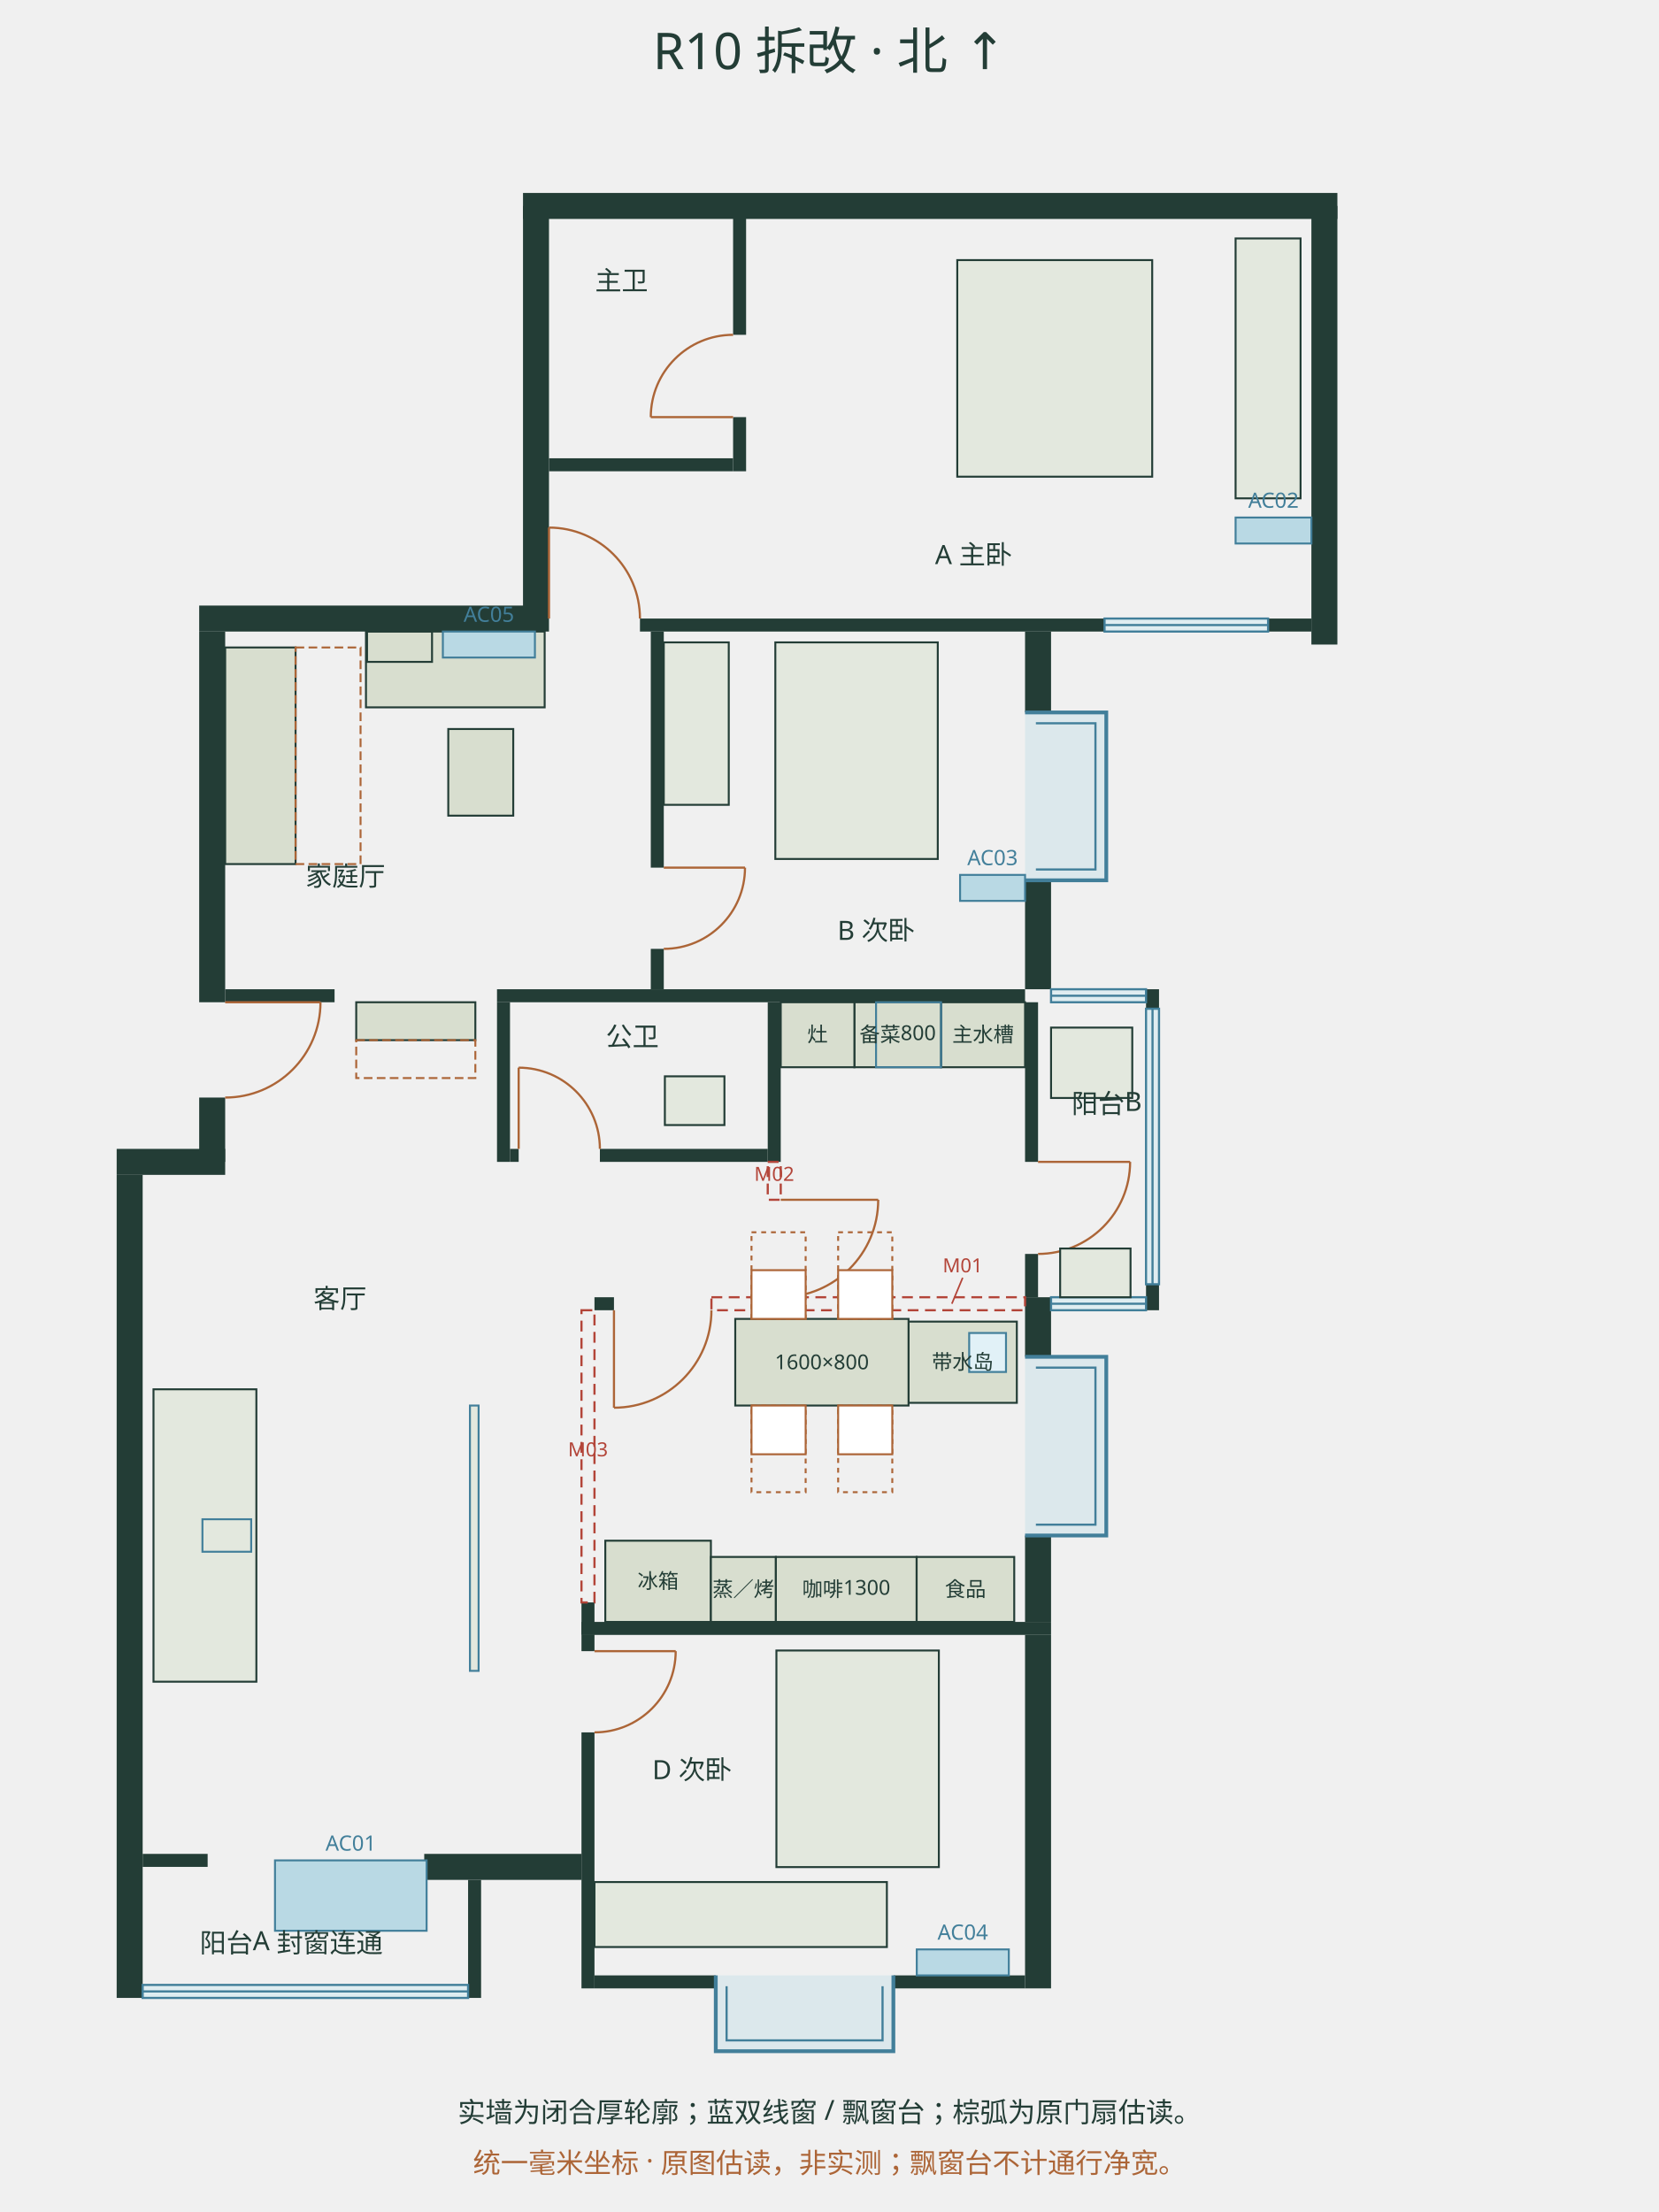
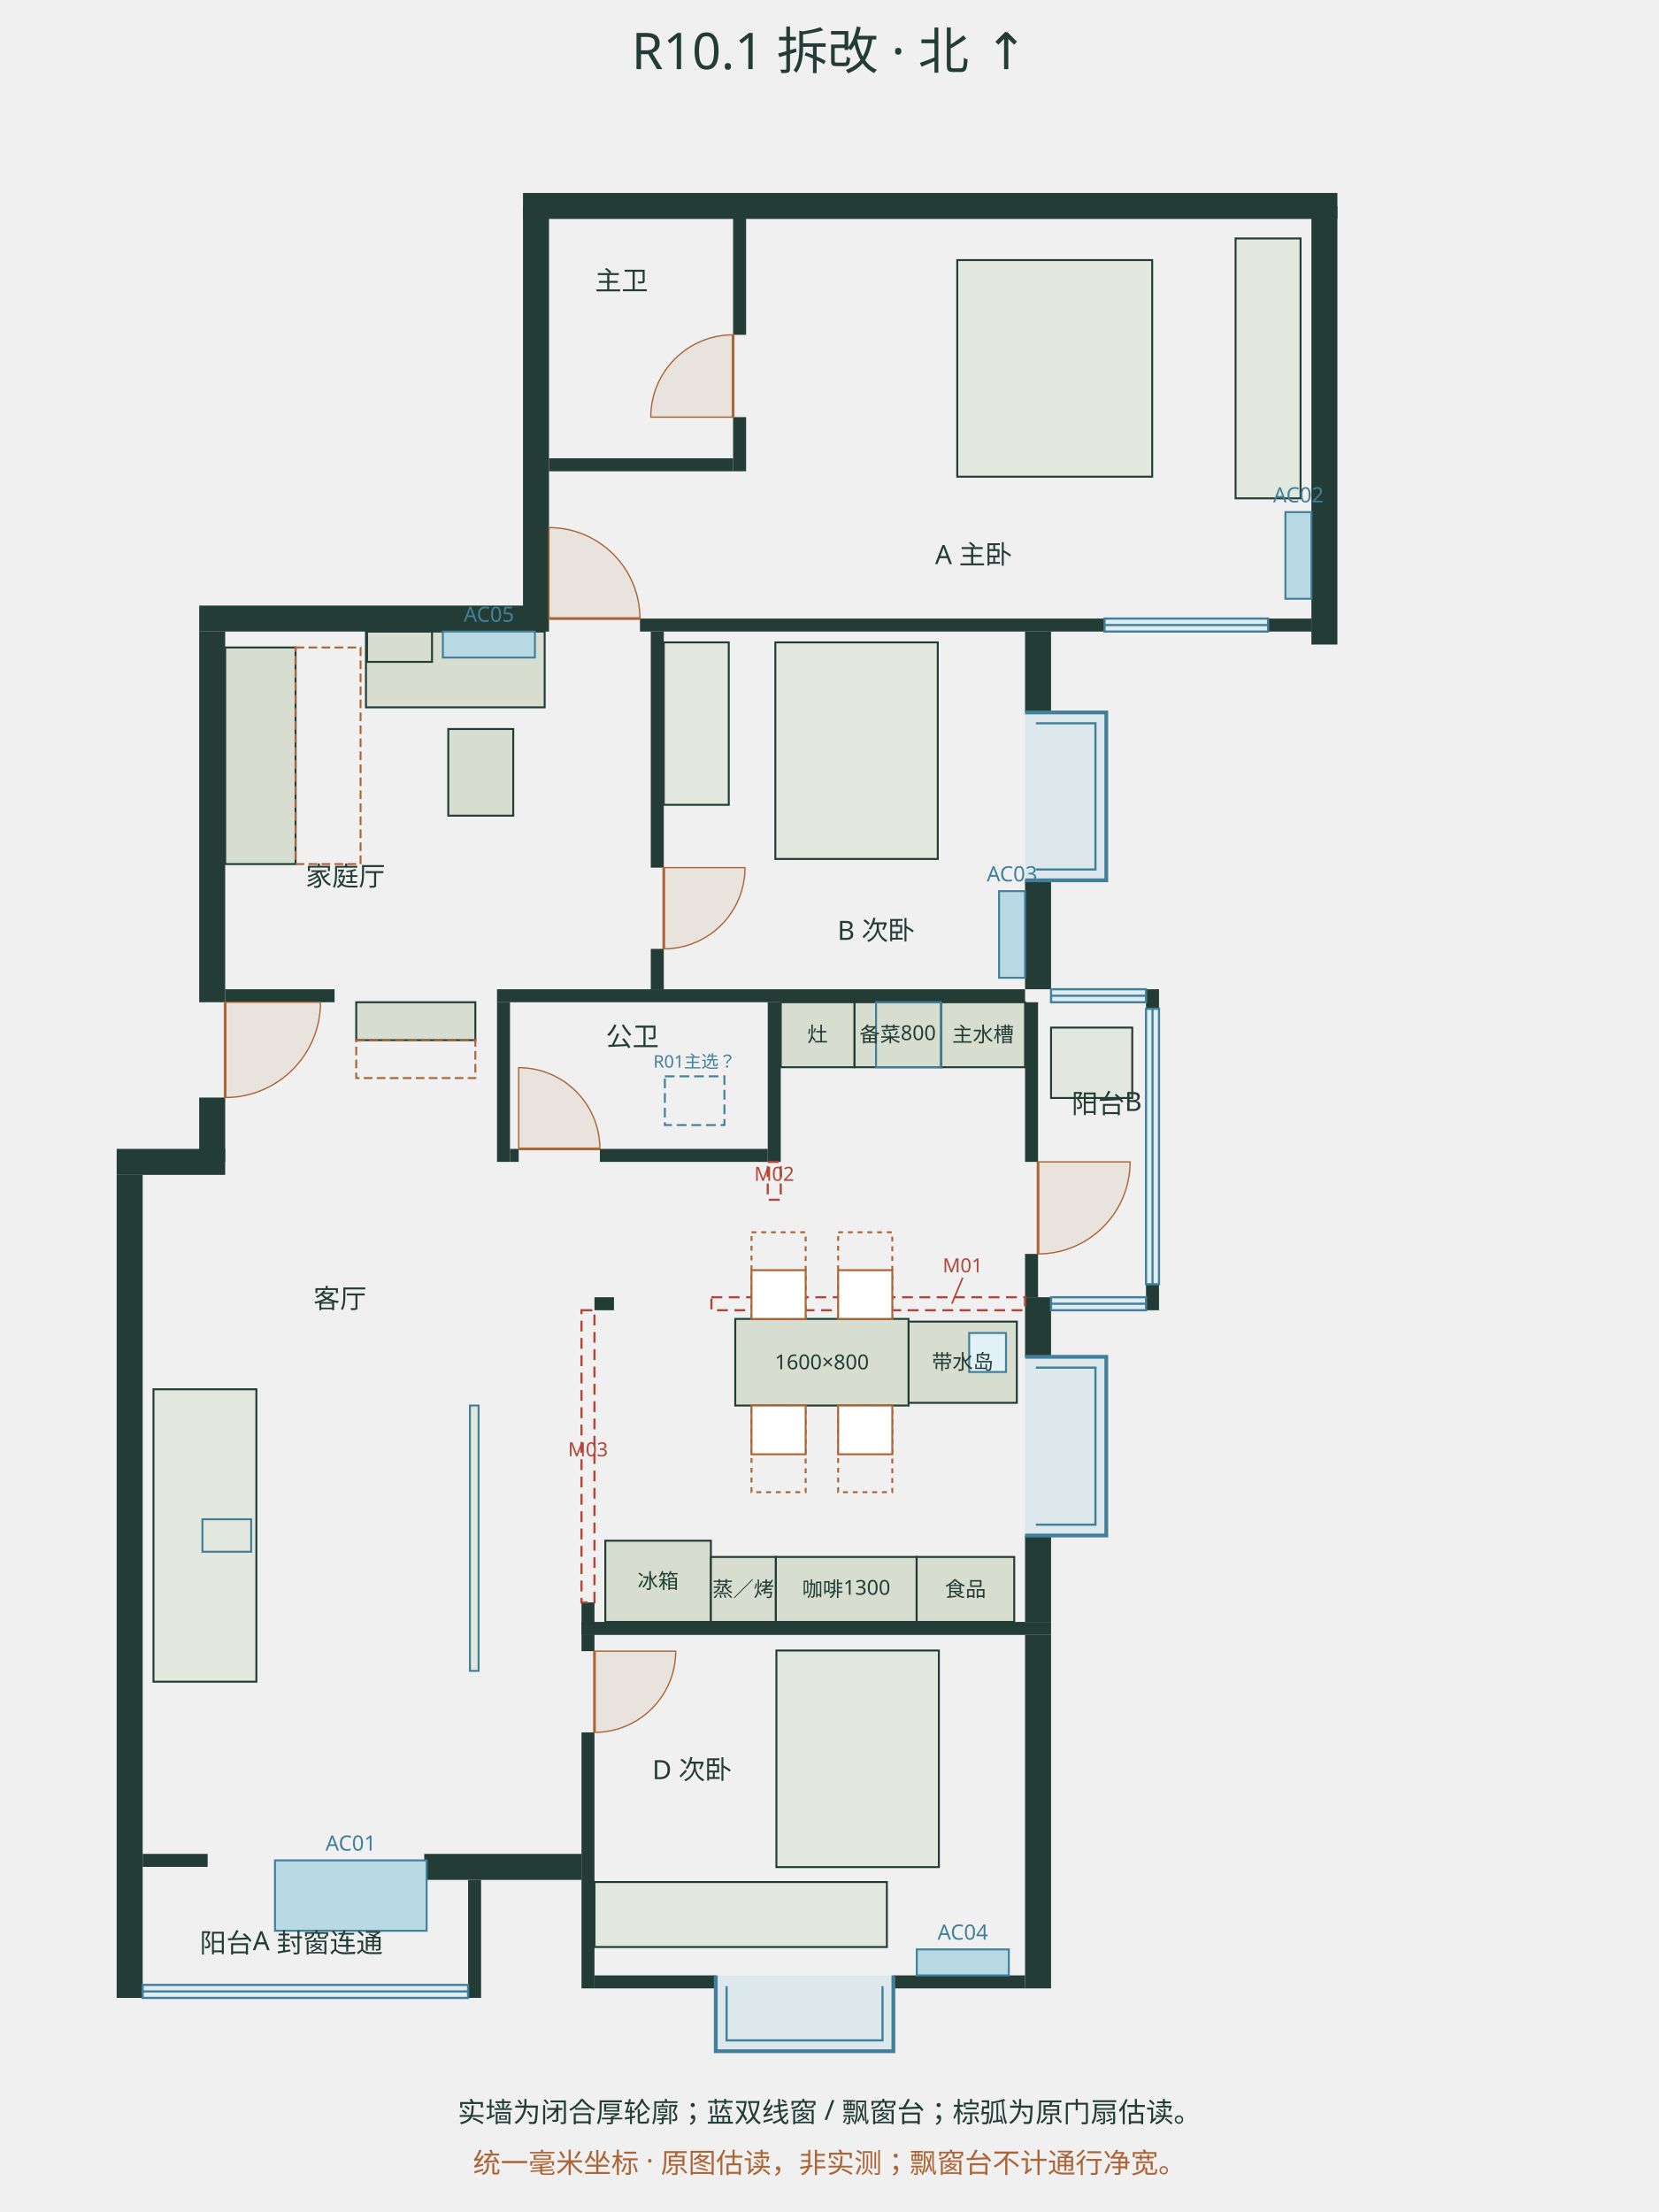
- <svg xmlns="http://www.w3.org/2000/svg" viewBox="0 0 720 960" role="img" aria-label="R10 拆改 · 北 ↑">
+ <svg xmlns="http://www.w3.org/2000/svg" viewBox="0 0 720 960" role="img" aria-label="R10.1 拆改 · 北 ↑">
  <g font-family="Microsoft YaHei, sans-serif">
-     <text x="360.0" y="30" font-size="22" fill="#233d36" text-anchor="middle">R10 拆改 · 北 ↑</text>
-     <g data-model="e076298a32307d32d8c153a516c94fb05d81f4c542994ed85874554e8a292c61" transform="translate(258 563) scale(0.047)">
+     <text x="360.0" y="30" font-size="22" fill="#233d36" text-anchor="middle">R10.1 拆改 · 北 ↑</text>
+     <g data-model="a398ea4fa54fd755995154d0015040b848deebf1966e73c0f9668fc84c76d69b" transform="translate(258 563) scale(0.047)">
      <g stroke-width="20">
        <g data-wall="A_north" data-box="-660,-10197,7520,240">
          <rect x="-660" y="-10197" width="7520" height="240" fill="#233d36" stroke="none" stroke-dasharray="" />
        </g>
        <g data-wall="A_west" data-box="-660,-10077,240,3810">
          <rect x="-660" y="-10077" width="240" height="3810" fill="#233d36" stroke="none" stroke-dasharray="" />
        </g>
        <g data-wall="A_east" data-box="6620,-10077,240,4050">
          <rect x="6620" y="-10077" width="240" height="4050" fill="#233d36" stroke="none" stroke-dasharray="" />
        </g>
        <g data-wall="A_south1" data-box="420,-6267,4290,120">
          <rect x="420" y="-6267" width="4290" height="120" fill="#233d36" stroke="none" stroke-dasharray="" />
        </g>
        <g data-wall="A_south2" data-box="6220,-6267,400,120">
          <rect x="6220" y="-6267" width="400" height="120" fill="#233d36" stroke="none" stroke-dasharray="" />
        </g>
        <g data-wall="family_north" data-box="-3650,-6387,3230,240">
          <rect x="-3650" y="-6387" width="3230" height="240" fill="#233d36" stroke="none" stroke-dasharray="" />
        </g>
        <g data-wall="family_west" data-box="-3650,-6147,240,3423">
          <rect x="-3650" y="-6147" width="240" height="3423" fill="#233d36" stroke="none" stroke-dasharray="" />
        </g>
        <g data-wall="master_bath_east1" data-box="1280,-10077,120,1190">
          <rect x="1280" y="-10077" width="120" height="1190" fill="#233d36" stroke="none" stroke-dasharray="" />
        </g>
        <g data-wall="master_bath_east2" data-box="1280,-8127,120,500">
          <rect x="1280" y="-8127" width="120" height="500" fill="#233d36" stroke="none" stroke-dasharray="" />
        </g>
        <g data-wall="master_bath_south" data-box="-420,-7747,1700,120">
          <rect x="-420" y="-7747" width="1700" height="120" fill="#233d36" stroke="none" stroke-dasharray="" />
        </g>
        <g data-wall="B_west1" data-box="520,-6147,120,2180">
          <rect x="520" y="-6147" width="120" height="2180" fill="#233d36" stroke="none" stroke-dasharray="" />
        </g>
        <g data-wall="B_west2" data-box="520,-3217,120,373">
          <rect x="520" y="-3217" width="120" height="373" fill="#233d36" stroke="none" stroke-dasharray="" />
        </g>
        <g data-wall="B_east1" data-box="3976,-6147,240,747">
          <rect x="3976" y="-6147" width="240" height="747" fill="#233d36" stroke="none" stroke-dasharray="" />
        </g>
        <g data-wall="B_east2" data-box="3976,-3850,240,1006">
          <rect x="3976" y="-3850" width="240" height="1006" fill="#233d36" stroke="none" stroke-dasharray="" />
        </g>
        <g data-wall="bath_kitchen_north" data-box="-900,-2844,4876,120">
          <rect x="-900" y="-2844" width="4876" height="120" fill="#233d36" stroke="none" stroke-dasharray="" />
        </g>
        <g data-wall="entry_return" data-box="-3410,-2844,1010,120">
          <rect x="-3410" y="-2844" width="1010" height="120" fill="#233d36" stroke="none" stroke-dasharray="" />
        </g>
        <g data-wall="entry_lower" data-box="-3650,-1844,240,594">
          <rect x="-3650" y="-1844" width="240" height="594" fill="#233d36" stroke="none" stroke-dasharray="" />
        </g>
        <g data-wall="entry_step" data-box="-4412,-1370,1002,240">
          <rect x="-4412" y="-1370" width="1002" height="240" fill="#233d36" stroke="none" stroke-dasharray="" />
        </g>
        <g data-wall="living_west" data-box="-4412,-1130,240,7600">
          <rect x="-4412" y="-1130" width="240" height="7600" fill="#233d36" stroke="none" stroke-dasharray="" />
        </g>
        <g data-wall="bath_west" data-box="-900,-2724,120,1474">
          <rect x="-900" y="-2724" width="120" height="1474" fill="#233d36" stroke="none" stroke-dasharray="" />
        </g>
        <g data-wall="bath_south1" data-box="-780,-1370,80,120">
          <rect x="-780" y="-1370" width="80" height="120" fill="#233d36" stroke="none" stroke-dasharray="" />
        </g>
        <g data-wall="bath_south2" data-box="50,-1370,1550,120">
          <rect x="50" y="-1370" width="1550" height="120" fill="#233d36" stroke="none" stroke-dasharray="" />
        </g>
        <g data-wall="bath_east" data-box="1600,-2724,120,1474">
          <rect x="1600" y="-2724" width="120" height="1474" fill="#233d36" stroke="none" stroke-dasharray="" />
        </g>
        <g data-wall="balconyB_div1" data-box="3976,-2724,120,1474">
          <rect x="3976" y="-2724" width="120" height="1474" fill="#233d36" stroke="none" stroke-dasharray="" />
        </g>
        <g data-wall="balconyB_div2" data-box="3976,-400,120,400">
          <rect x="3976" y="-400" width="120" height="400" fill="#233d36" stroke="none" stroke-dasharray="" />
        </g>
        <g data-wall="balconyB_NE" data-box="5093,-2844,120,180">
          <rect x="5093" y="-2844" width="120" height="180" fill="#233d36" stroke="none" stroke-dasharray="" />
        </g>
        <g data-wall="balconyB_SE" data-box="5093,-120,120,240">
          <rect x="5093" y="-120" width="120" height="240" fill="#233d36" stroke="none" stroke-dasharray="" />
        </g>
        <g data-wall="C_north_end" data-box="0,0,180,120">
          <rect x="0" y="0" width="180" height="120" fill="#233d36" stroke="none" stroke-dasharray="" />
        </g>
        <g data-wall="C_east1" data-box="3976,0,240,550">
          <rect x="3976" y="0" width="240" height="550" fill="#233d36" stroke="none" stroke-dasharray="" />
        </g>
        <g data-wall="C_east2" data-box="3976,2200,240,798">
          <rect x="3976" y="2200" width="240" height="798" fill="#233d36" stroke="none" stroke-dasharray="" />
        </g>
        <g data-wall="CD" data-box="-120,2998,4336,120">
          <rect x="-120" y="2998" width="4336" height="120" fill="#233d36" stroke="none" stroke-dasharray="" />
        </g>
        <g data-wall="C_west_end" data-box="-120,2818,120,300">
          <rect x="-120" y="2818" width="120" height="300" fill="#233d36" stroke="none" stroke-dasharray="" />
        </g>
        <g data-wall="D_west1" data-box="-120,3118,120,150">
          <rect x="-120" y="3118" width="120" height="150" fill="#233d36" stroke="none" stroke-dasharray="" />
        </g>
        <g data-wall="D_west2" data-box="-120,4018,120,2364">
          <rect x="-120" y="4018" width="120" height="2364" fill="#233d36" stroke="none" stroke-dasharray="" />
        </g>
        <g data-wall="D_east" data-box="3976,3118,240,3264">
          <rect x="3976" y="3118" width="240" height="3264" fill="#233d36" stroke="none" stroke-dasharray="" />
        </g>
        <g data-wall="D_south1" data-box="0,6262,1120,120">
          <rect x="0" y="6262" width="1120" height="120" fill="#233d36" stroke="none" stroke-dasharray="" />
        </g>
        <g data-wall="D_south2" data-box="2760,6262,1216,120">
          <rect x="2760" y="6262" width="1216" height="120" fill="#233d36" stroke="none" stroke-dasharray="" />
        </g>
        <g data-wall="balconyA_head1" data-box="-4172,5140,600,120">
          <rect x="-4172" y="5140" width="600" height="120" fill="#233d36" stroke="none" stroke-dasharray="" />
        </g>
        <g data-wall="balconyA_head2" data-box="-1572,5140,1452,240">
          <rect x="-1572" y="5140" width="1452" height="240" fill="#233d36" stroke="none" stroke-dasharray="" />
        </g>
        <g data-wall="balconyA_east" data-box="-1167,5380,120,1090">
          <rect x="-1167" y="5380" width="120" height="1090" fill="#233d36" stroke="none" stroke-dasharray="" />
        </g>
-         <g data-opening="former_C_door" data-kind="removed_door" data-box="180,0,900,120">
-           <polyline points="180,120 180,1020" fill="none" stroke="#ac6537" stroke-width="20" stroke-dasharray="" />
-           <path d="M1080,120 A900,900 0 0 1 180,1020" fill="none" stroke="#ac6537" />
-         </g>
-         <g data-opening="former_kitchen_door" data-kind="removed_door" data-box="1600,-900,120,900">
-           <polyline points="1720,-900 2620,-900" fill="none" stroke="#ac6537" stroke-width="20" stroke-dasharray="" />
-           <path d="M1720,0 A900,900 0 0 0 2620,-900" fill="none" stroke="#ac6537" />
-         </g>
+         <g data-opening="former_C_door" data-kind="removed_door" data-box="180,0,900,120" />
+         <g data-opening="former_kitchen_door" data-kind="removed_door" data-box="1600,-900,120,900" />
        <g data-opening="A_door" data-kind="door" data-box="-420,-6267,840,120">
-           <polyline points="-420,-6267 -420,-7107" fill="none" stroke="#ac6537" stroke-width="20" stroke-dasharray="" />
-           <path d="M420,-6267 A840,840 0 0 0 -420,-7107" fill="none" stroke="#ac6537" />
+           <path data-door-sweep="A_door" d="M-420,-6267 L-420,-7107.0 A840,840 0 0 1 420.0,-6267.0 Z" fill="#ac6537" fill-opacity=".09" stroke="#ac6537" stroke-width="12" />
+           <polyline points="-420,-6267 420.0,-6267.0" fill="none" stroke="#ac6537" stroke-width="25" stroke-dasharray="" />
        </g>
        <g data-opening="A_window" data-kind="window" data-box="4710,-6267,1510,120">
          <rect x="4710" y="-6267" width="1510" height="120" fill="#dfedf1" stroke="#427f9a" stroke-dasharray="" />
          <polyline points="4710,-6207.0 6220,-6207.0" fill="none" stroke="#427f9a" stroke-width="20" stroke-dasharray="" />
        </g>
        <g data-opening="master_bath_door" data-kind="door" data-box="1280,-8887,120,760">
-           <polyline points="1280,-8127 520,-8127" fill="none" stroke="#ac6537" stroke-width="20" stroke-dasharray="" />
-           <path d="M1280,-8887 A760,760 0 0 0 520,-8127" fill="none" stroke="#ac6537" />
+           <path data-door-sweep="master_bath_door" d="M1280,-8127 L520.0,-8127.0 A760,760 0 0 1 1280,-8887.0 Z" fill="#ac6537" fill-opacity=".09" stroke="#ac6537" stroke-width="12" />
+           <polyline points="1280,-8127 1280,-8887.0" fill="none" stroke="#ac6537" stroke-width="25" stroke-dasharray="" />
        </g>
        <g data-opening="B_door" data-kind="door" data-box="520,-3967,120,750">
-           <polyline points="640,-3967 1390,-3967" fill="none" stroke="#ac6537" stroke-width="20" stroke-dasharray="" />
-           <path d="M640,-3217 A750,750 0 0 0 1390,-3967" fill="none" stroke="#ac6537" />
+           <path data-door-sweep="B_door" d="M640,-3967 L1390.0,-3967.0 A750,750 0 0 1 640.0,-3217.0 Z" fill="#ac6537" fill-opacity=".09" stroke="#ac6537" stroke-width="12" />
+           <polyline points="640,-3967 640.0,-3217.0" fill="none" stroke="#ac6537" stroke-width="25" stroke-dasharray="" />
        </g>
        <g data-opening="entry" data-kind="door" data-box="-3650,-2724,240,880">
-           <polyline points="-3410,-2724 -2530,-2724" fill="none" stroke="#ac6537" stroke-width="20" stroke-dasharray="" />
-           <path d="M-3410,-1844 A880,880 0 0 0 -2530,-2724" fill="none" stroke="#ac6537" />
+           <path data-door-sweep="entry" d="M-3410,-2724 L-2530.0,-2724.0 A880,880 0 0 1 -3410.0,-1844.0 Z" fill="#ac6537" fill-opacity=".09" stroke="#ac6537" stroke-width="12" />
+           <polyline points="-3410,-2724 -3410.0,-1844.0" fill="none" stroke="#ac6537" stroke-width="25" stroke-dasharray="" />
        </g>
        <g data-opening="bath_door" data-kind="door" data-box="-700,-1370,750,120">
-           <polyline points="-700,-1370 -700,-2120" fill="none" stroke="#ac6537" stroke-width="20" stroke-dasharray="" />
-           <path d="M50,-1370 A750,750 0 0 0 -700,-2120" fill="none" stroke="#ac6537" />
+           <path data-door-sweep="bath_door" d="M-700,-1370 L-700.0,-2120.0 A750,750 0 0 1 50.0,-1370.0 Z" fill="#ac6537" fill-opacity=".09" stroke="#ac6537" stroke-width="12" />
+           <polyline points="-700,-1370 50.0,-1370.0" fill="none" stroke="#ac6537" stroke-width="25" stroke-dasharray="" />
        </g>
        <g data-opening="balconyB_door" data-kind="door" data-box="3976,-1250,120,850">
-           <polyline points="4096,-1250 4946,-1250" fill="none" stroke="#ac6537" stroke-width="20" stroke-dasharray="" />
-           <path d="M4096,-400 A850,850 0 0 0 4946,-1250" fill="none" stroke="#ac6537" />
+           <path data-door-sweep="balconyB_door" d="M4096,-1250 L4946.0,-1250.0 A850,850 0 0 1 4096.0,-400.0 Z" fill="#ac6537" fill-opacity=".09" stroke="#ac6537" stroke-width="12" />
+           <polyline points="4096,-1250 4096.0,-400.0" fill="none" stroke="#ac6537" stroke-width="25" stroke-dasharray="" />
        </g>
        <g data-opening="D_door" data-kind="door" data-box="-120,3268,120,750">
-           <polyline points="0,3268 750,3268" fill="none" stroke="#ac6537" stroke-width="20" stroke-dasharray="" />
-           <path d="M0,4018 A750,750 0 0 0 750,3268" fill="none" stroke="#ac6537" />
+           <path data-door-sweep="D_door" d="M0,3268 L750.0,3268.0 A750,750 0 0 1 4.5924254968025744e-14,4018.0 Z" fill="#ac6537" fill-opacity=".09" stroke="#ac6537" stroke-width="12" />
+           <polyline points="0,3268 4.5924254968025744e-14,4018.0" fill="none" stroke="#ac6537" stroke-width="25" stroke-dasharray="" />
        </g>
        <g data-opening="balconyA_connection" data-kind="connected" data-box="-3572,5140,2000,120" />
        <g data-opening="balconyB_north" data-kind="window" data-box="4216,-2844,877,120">
          <rect x="4216" y="-2844" width="877" height="120" fill="#dfedf1" stroke="#427f9a" stroke-dasharray="" />
          <polyline points="4216,-2784.0 5093,-2784.0" fill="none" stroke="#427f9a" stroke-width="20" stroke-dasharray="" />
        </g>
        <g data-opening="balconyB_east" data-kind="window" data-box="5093,-2664,120,2544">
          <rect x="5093" y="-2664" width="120" height="2544" fill="#dfedf1" stroke="#427f9a" stroke-dasharray="" />
          <polyline points="5153.0,-2664 5153.0,-120" fill="none" stroke="#427f9a" stroke-width="20" stroke-dasharray="" />
        </g>
        <g data-opening="balconyB_south" data-kind="window" data-box="4216,0,877,120">
          <rect x="4216" y="0" width="877" height="120" fill="#dfedf1" stroke="#427f9a" stroke-dasharray="" />
          <polyline points="4216,60.0 5093,60.0" fill="none" stroke="#427f9a" stroke-width="20" stroke-dasharray="" />
        </g>
        <g data-opening="balconyA_south" data-kind="window" data-box="-4172,6350,3005,120">
          <rect x="-4172" y="6350" width="3005" height="120" fill="#dfedf1" stroke="#427f9a" stroke-dasharray="" />
          <polyline points="-4172,6410.0 -1167,6410.0" fill="none" stroke="#427f9a" stroke-width="20" stroke-dasharray="" />
        </g>
        <g data-opening="B_bay" data-kind="bay_east" data-box="3976,-5400,750,1550">
          <rect x="3976" y="-5400" width="750" height="1550" fill="#dce8ec" stroke="none" stroke-dasharray="" />
          <polyline points="3976,-5400 4726,-5400 4726,-3850 3976,-3850" fill="none" stroke="#427f9a" stroke-width="35" stroke-dasharray="" />
          <polyline points="4076,-5300 4626,-5300 4626,-3950 4076,-3950" fill="none" stroke="#427f9a" stroke-width="20" stroke-dasharray="" />
        </g>
        <g data-opening="C_bay" data-kind="bay_east" data-box="3976,550,750,1650">
          <rect x="3976" y="550" width="750" height="1650" fill="#dce8ec" stroke="none" stroke-dasharray="" />
          <polyline points="3976,550 4726,550 4726,2200 3976,2200" fill="none" stroke="#427f9a" stroke-width="35" stroke-dasharray="" />
          <polyline points="4076,650 4626,650 4626,2100 4076,2100" fill="none" stroke="#427f9a" stroke-width="20" stroke-dasharray="" />
        </g>
        <g data-opening="D_bay" data-kind="bay_south" data-box="1120,6262,1640,700">
          <rect x="1120" y="6262" width="1640" height="700" fill="#dce8ec" stroke="none" stroke-dasharray="" />
          <polyline points="1120,6262 1120,6962 2760,6962 2760,6262" fill="none" stroke="#427f9a" stroke-width="35" stroke-dasharray="" />
          <polyline points="1220,6362 1220,6862 2660,6862 2660,6362" fill="none" stroke="#427f9a" stroke-width="20" stroke-dasharray="" />
        </g>
        <g data-removal="M01" data-box="1080,0,2896,120">
          <rect x="1080" y="0" width="2896" height="120" fill="none" stroke="#b34539" stroke-dasharray="100 60" />
        </g>
        <text x="2528.0" y="60.0" font-size="180" fill="#b34539" text-anchor="middle">M01</text>
        <g data-removal="M02" data-box="1600,-1250,120,350">
          <rect x="1600" y="-1250" width="120" height="350" fill="none" stroke="#b34539" stroke-dasharray="100 60" />
        </g>
        <text x="1660.0" y="-1075.0" font-size="180" fill="#b34539" text-anchor="middle">M02</text>
        <g data-removal="M03" data-box="-120,120,120,2698">
          <rect x="-120" y="120" width="120" height="2698" fill="none" stroke="#b34539" stroke-dasharray="100 60" />
        </g>
        <text x="-60.0" y="1469.0" font-size="180" fill="#b34539" text-anchor="middle">M03</text>
      </g>
      <g stroke-width="18">
        <g data-object="sink" data-box="3200,-2724,776,600">
          <rect x="3200" y="-2724" width="776" height="600" fill="#d8decf" stroke="#233d36" stroke-dasharray="" />
        </g>
        <g data-object="prep" data-box="2400,-2724,800,600">
          <rect x="2400" y="-2724" width="800" height="600" fill="#d8decf" stroke="#233d36" stroke-dasharray="" />
        </g>
        <g data-object="hob" data-box="1720,-2724,680,600">
          <rect x="1720" y="-2724" width="680" height="600" fill="#d8decf" stroke="#233d36" stroke-dasharray="" />
        </g>
        <g data-object="island" data-box="2900,225,1000,750">
          <rect x="2900" y="225" width="1000" height="750" fill="#d8decf" stroke="#233d36" stroke-dasharray="" />
        </g>
        <g data-object="fridge" data-box="100,2248,975,750">
          <rect x="100" y="2248" width="975" height="750" fill="#d8decf" stroke="#233d36" stroke-dasharray="" />
        </g>
        <g data-object="tower" data-box="1075,2398,600,600">
          <rect x="1075" y="2398" width="600" height="600" fill="#d8decf" stroke="#233d36" stroke-dasharray="" />
        </g>
        <g data-object="coffee" data-box="1675,2398,1300,600">
          <rect x="1675" y="2398" width="1300" height="600" fill="#d8decf" stroke="#233d36" stroke-dasharray="" />
        </g>
        <g data-object="pantry" data-box="2975,2398,901,600">
          <rect x="2975" y="2398" width="901" height="600" fill="#d8decf" stroke="#233d36" stroke-dasharray="" />
        </g>
        <g data-object="table4" data-box="1300,200,1600,800">
          <rect x="1300" y="200" width="1600" height="800" fill="#d8decf" stroke="#233d36" stroke-dasharray="" />
        </g>
        <g data-object="aux_sink" data-box="3460,330,340,360">
          <rect x="3460" y="330" width="340" height="360" fill="#e1f1f7" stroke="#427f9a" stroke-dasharray="" />
        </g>
        <g data-object="dishwasher" data-box="2600,-2724,600,600">
          <rect x="2600" y="-2724" width="600" height="600" fill="none" stroke="#427f9a" stroke-dasharray="" />
        </g>
        <g data-object="chair_pull_0" data-box="1450.0,-600,500,800">
          <rect x="1450.0" y="-600" width="500" height="800" fill="none" stroke="#ac6537" stroke-dasharray="45 45" />
        </g>
        <g data-object="chair_pull_1" data-box="2250.0,-600,500,800">
          <rect x="2250.0" y="-600" width="500" height="800" fill="none" stroke="#ac6537" stroke-dasharray="45 45" />
        </g>
        <g data-object="chair_pull_2" data-box="1450.0,1000,500,800">
          <rect x="1450.0" y="1000" width="500" height="800" fill="none" stroke="#ac6537" stroke-dasharray="45 45" />
        </g>
        <g data-object="chair_pull_3" data-box="2250.0,1000,500,800">
          <rect x="2250.0" y="1000" width="500" height="800" fill="none" stroke="#ac6537" stroke-dasharray="45 45" />
        </g>
        <g data-object="chair_seated_0" data-box="1450.0,-250,500,450">
          <rect x="1450.0" y="-250" width="500" height="450" fill="#fff" stroke="#ac6537" stroke-dasharray="" />
        </g>
        <g data-object="chair_seated_1" data-box="2250.0,-250,500,450">
          <rect x="2250.0" y="-250" width="500" height="450" fill="#fff" stroke="#ac6537" stroke-dasharray="" />
        </g>
        <g data-object="chair_seated_2" data-box="1450.0,1000,500,450">
          <rect x="1450.0" y="1000" width="500" height="450" fill="#fff" stroke="#ac6537" stroke-dasharray="" />
        </g>
        <g data-object="chair_seated_3" data-box="2250.0,1000,500,450">
          <rect x="2250.0" y="1000" width="500" height="450" fill="#fff" stroke="#ac6537" stroke-dasharray="" />
        </g>
        <text x="3588.0" y="-2359.0" font-size="190" fill="#233d36" text-anchor="middle">主水槽</text>
        <text x="2800.0" y="-2359.0" font-size="190" fill="#233d36" text-anchor="middle">备菜800</text>
        <text x="2060.0" y="-2359.0" font-size="190" fill="#233d36" text-anchor="middle">灶</text>
        <text x="3400.0" y="665.0" font-size="190" fill="#233d36" text-anchor="middle">带水岛</text>
        <text x="587.5" y="2688.0" font-size="190" fill="#233d36" text-anchor="middle">冰箱</text>
        <text x="1375.0" y="2763.0" font-size="190" fill="#233d36" text-anchor="middle">蒸／烤</text>
        <text x="2325.0" y="2763.0" font-size="190" fill="#233d36" text-anchor="middle">咖啡1300</text>
        <text x="3425.5" y="2763.0" font-size="190" fill="#233d36" text-anchor="middle">食品</text>
        <text x="2100.0" y="665.0" font-size="190" fill="#233d36" text-anchor="middle">1600×800</text>
        <g data-object="bedA" data-box="3350,-9577,1800,2000">
          <rect x="3350" y="-9577" width="1800" height="2000" fill="#e3e8de" stroke="#233d36" stroke-dasharray="" />
        </g>
        <g data-object="wardrobeA" data-box="5920,-9777,600,2400">
          <rect x="5920" y="-9777" width="600" height="2400" fill="#e3e8de" stroke="#233d36" stroke-dasharray="" />
        </g>
        <g data-object="bedB" data-box="1670,-6047,1500,2000">
          <rect x="1670" y="-6047" width="1500" height="2000" fill="#e3e8de" stroke="#233d36" stroke-dasharray="" />
        </g>
        <g data-object="wardrobeB" data-box="640,-6047,600,1500">
          <rect x="640" y="-6047" width="600" height="1500" fill="#e3e8de" stroke="#233d36" stroke-dasharray="" />
        </g>
        <g data-object="bedD" data-box="1680,3262,1500,2000">
          <rect x="1680" y="3262" width="1500" height="2000" fill="#e3e8de" stroke="#233d36" stroke-dasharray="" />
        </g>
        <g data-object="wardrobeD" data-box="0,5400,2700,600">
          <rect x="0" y="5400" width="2700" height="600" fill="#e3e8de" stroke="#233d36" stroke-dasharray="" />
        </g>
        <g data-object="sofa" data-box="-4072,850,950,2700">
          <rect x="-4072" y="850" width="950" height="2700" fill="#e3e8de" stroke="#233d36" stroke-dasharray="" />
        </g>
        <g data-object="screen" data-box="-1150,1000,80,2450">
          <rect x="-1150" y="1000" width="80" height="2450" fill="#e3e8de" stroke="#427f9a" stroke-dasharray="" />
        </g>
        <g data-object="projector" data-box="-3620,2050,450,300">
          <rect x="-3620" y="2050" width="450" height="300" fill="#e3e8de" stroke="#427f9a" stroke-dasharray="" />
        </g>
        <g data-object="laundry" data-box="4216,-2490,750,650">
          <rect x="4216" y="-2490" width="750" height="650" fill="#e3e8de" stroke="#233d36" stroke-dasharray="" />
        </g>
-         <g data-object="robot" data-box="4300,-450,650,450">
-           <rect x="4300" y="-450" width="650" height="450" fill="#e3e8de" stroke="#233d36" stroke-dasharray="" />
-         </g>
        <g data-object="robot_alt" data-box="650,-2040,550,450">
-           <rect x="650" y="-2040" width="550" height="450" fill="#e3e8de" stroke="#233d36" stroke-dasharray="" />
-         </g>
+           <rect x="650" y="-2040" width="550" height="450" fill="none" stroke="#427f9a" stroke-dasharray="90 45" />
+         </g>
+         <text x="925" y="-2120" font-size="160" fill="#427f9a" text-anchor="middle">R01主选？</text>
        <g data-object="deep" data-box="-3410,-6000,650,2000">
          <rect x="-3410" y="-6000" width="650" height="2000" fill="#d8decf" stroke="#233d36" stroke-dasharray="" />
        </g>
        <g data-object="deep_door" data-box="-2760,-6000,600,2000">
          <rect x="-2760" y="-6000" width="600" height="2000" fill="none" stroke="#ac6537" stroke-dasharray="80 40" />
        </g>
        <g data-object="desk" data-box="-2110,-6147,1650,700">
          <rect x="-2110" y="-6147" width="1650" height="700" fill="#d8decf" stroke="#233d36" stroke-dasharray="" />
        </g>
        <g data-object="books" data-box="-2100,-6147,600,280">
          <rect x="-2100" y="-6147" width="600" height="280" fill="none" stroke="#233d36" stroke-dasharray="" />
        </g>
        <g data-object="chair" data-box="-1350,-5247,600,800">
          <rect x="-1350" y="-5247" width="600" height="800" fill="#d8decf" stroke="#233d36" stroke-dasharray="" />
        </g>
        <g data-object="shoe" data-box="-2200,-2724,1100,350">
          <rect x="-2200" y="-2724" width="1100" height="350" fill="#d8decf" stroke="#233d36" stroke-dasharray="" />
        </g>
        <g data-object="shoe_door" data-box="-2200,-2374,1100,350">
          <rect x="-2200" y="-2374" width="1100" height="350" fill="none" stroke="#ac6537" stroke-dasharray="80 40" />
        </g>
        <g data-object="AC01" data-box="-2950,5200,1400,650">
          <rect x="-2950" y="5200" width="1400" height="650" fill="#b9d9e4" stroke="#427f9a" stroke-dasharray="" />
        </g>
        <text x="-2250.0" y="5110" font-size="195" fill="#427f9a" text-anchor="middle">AC01</text>
-         <g data-object="AC02" data-box="5920,-7200,700,240">
-           <rect x="5920" y="-7200" width="700" height="240" fill="#b9d9e4" stroke="#427f9a" stroke-dasharray="" />
-         </g>
-         <text x="6270.0" y="-7290" font-size="195" fill="#427f9a" text-anchor="middle">AC02</text>
-         <g data-object="AC03" data-box="3376,-3900,600,240">
-           <rect x="3376" y="-3900" width="600" height="240" fill="#b9d9e4" stroke="#427f9a" stroke-dasharray="" />
-         </g>
-         <text x="3676.0" y="-3990" font-size="195" fill="#427f9a" text-anchor="middle">AC03</text>
+         <g data-object="AC02" data-box="6380,-7250,240,800">
+           <rect x="6380" y="-7250" width="240" height="800" fill="#b9d9e4" stroke="#427f9a" stroke-dasharray="" />
+         </g>
+         <text x="6500.0" y="-7340" font-size="195" fill="#427f9a" text-anchor="middle">AC02</text>
+         <g data-object="AC03" data-box="3736,-3750,240,800">
+           <rect x="3736" y="-3750" width="240" height="800" fill="#b9d9e4" stroke="#427f9a" stroke-dasharray="" />
+         </g>
+         <text x="3856.0" y="-3840" font-size="195" fill="#427f9a" text-anchor="middle">AC03</text>
        <g data-object="AC04" data-box="2976,6022,850,240">
          <rect x="2976" y="6022" width="850" height="240" fill="#b9d9e4" stroke="#427f9a" stroke-dasharray="" />
        </g>
        <text x="3401.0" y="5932" font-size="195" fill="#427f9a" text-anchor="middle">AC04</text>
        <g data-object="AC05" data-box="-1400,-6147,850,240">
          <rect x="-1400" y="-6147" width="850" height="240" fill="#b9d9e4" stroke="#427f9a" stroke-dasharray="" />
        </g>
        <text x="-975.0" y="-6237" font-size="195" fill="#427f9a" text-anchor="middle">AC05</text>
        <text x="3500" y="-6770" font-size="245" fill="#233d36" text-anchor="middle">A 主卧</text>
        <text x="250" y="-9300" font-size="245" fill="#233d36" text-anchor="middle">主卫</text>
        <text x="-2300" y="-3800" font-size="245" fill="#233d36" text-anchor="middle">家庭厅</text>
        <text x="2600" y="-3300" font-size="245" fill="#233d36" text-anchor="middle">B 次卧</text>
        <text x="350" y="-2320" font-size="245" fill="#233d36" text-anchor="middle">公卫</text>
        <text x="4730" y="-1700" font-size="245" fill="#233d36" text-anchor="middle">阳台B</text>
        <text x="-2350" y="100" font-size="245" fill="#233d36" text-anchor="middle">客厅</text>
        <text x="900" y="4450" font-size="245" fill="#233d36" text-anchor="middle">D 次卧</text>
        <text x="-2800" y="6050" font-size="245" fill="#233d36" text-anchor="middle">阳台A 封窗连通</text>
      </g>
      <polyline points="3300,60 3400,-180" fill="none" stroke="#b34539" stroke-width="15" stroke-dasharray="" />
      <text x="3400" y="-230" font-size="180" fill="#b34539" text-anchor="middle">M01</text>
    </g>
    <text x="360" y="921" font-size="12" fill="#233d36" text-anchor="middle">实墙为闭合厚轮廓；蓝双线窗 / 飘窗台；棕弧为原门扇估读。</text>
    <text x="360" y="943" font-size="12" fill="#ac6537" text-anchor="middle">统一毫米坐标 · 原图估读，非实测；飘窗台不计通行净宽。</text>
  </g>
</svg>
